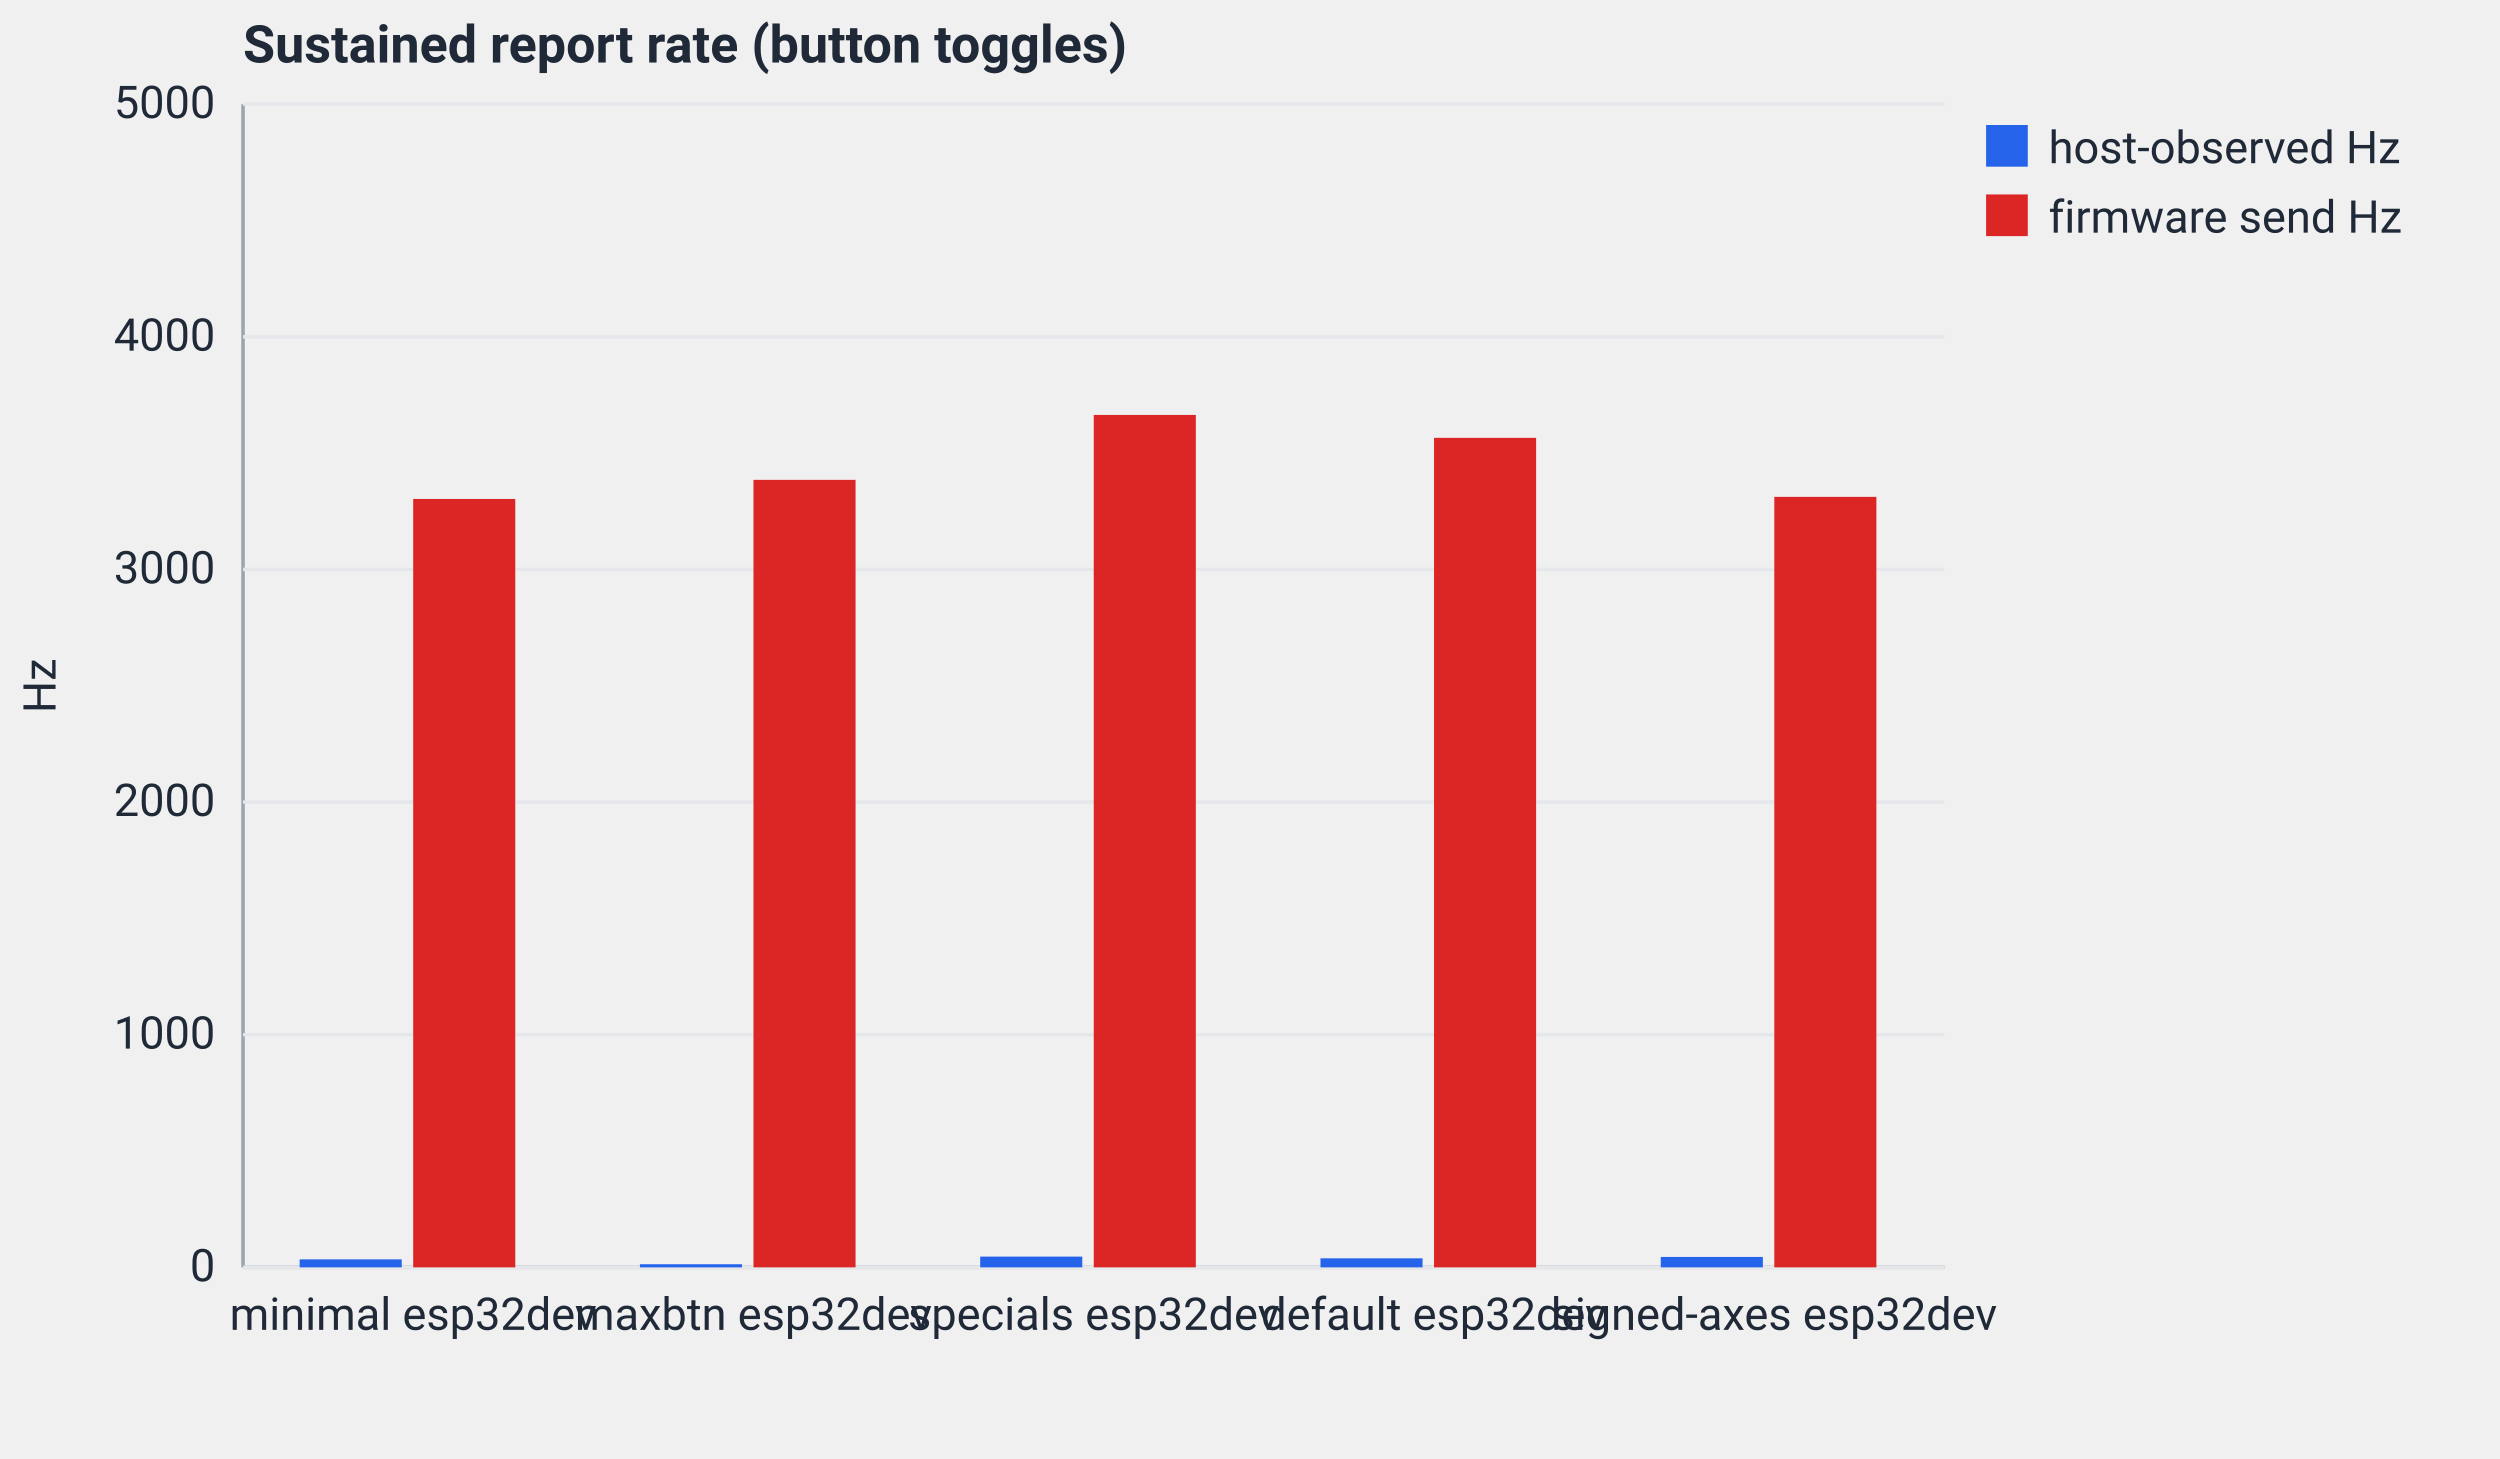
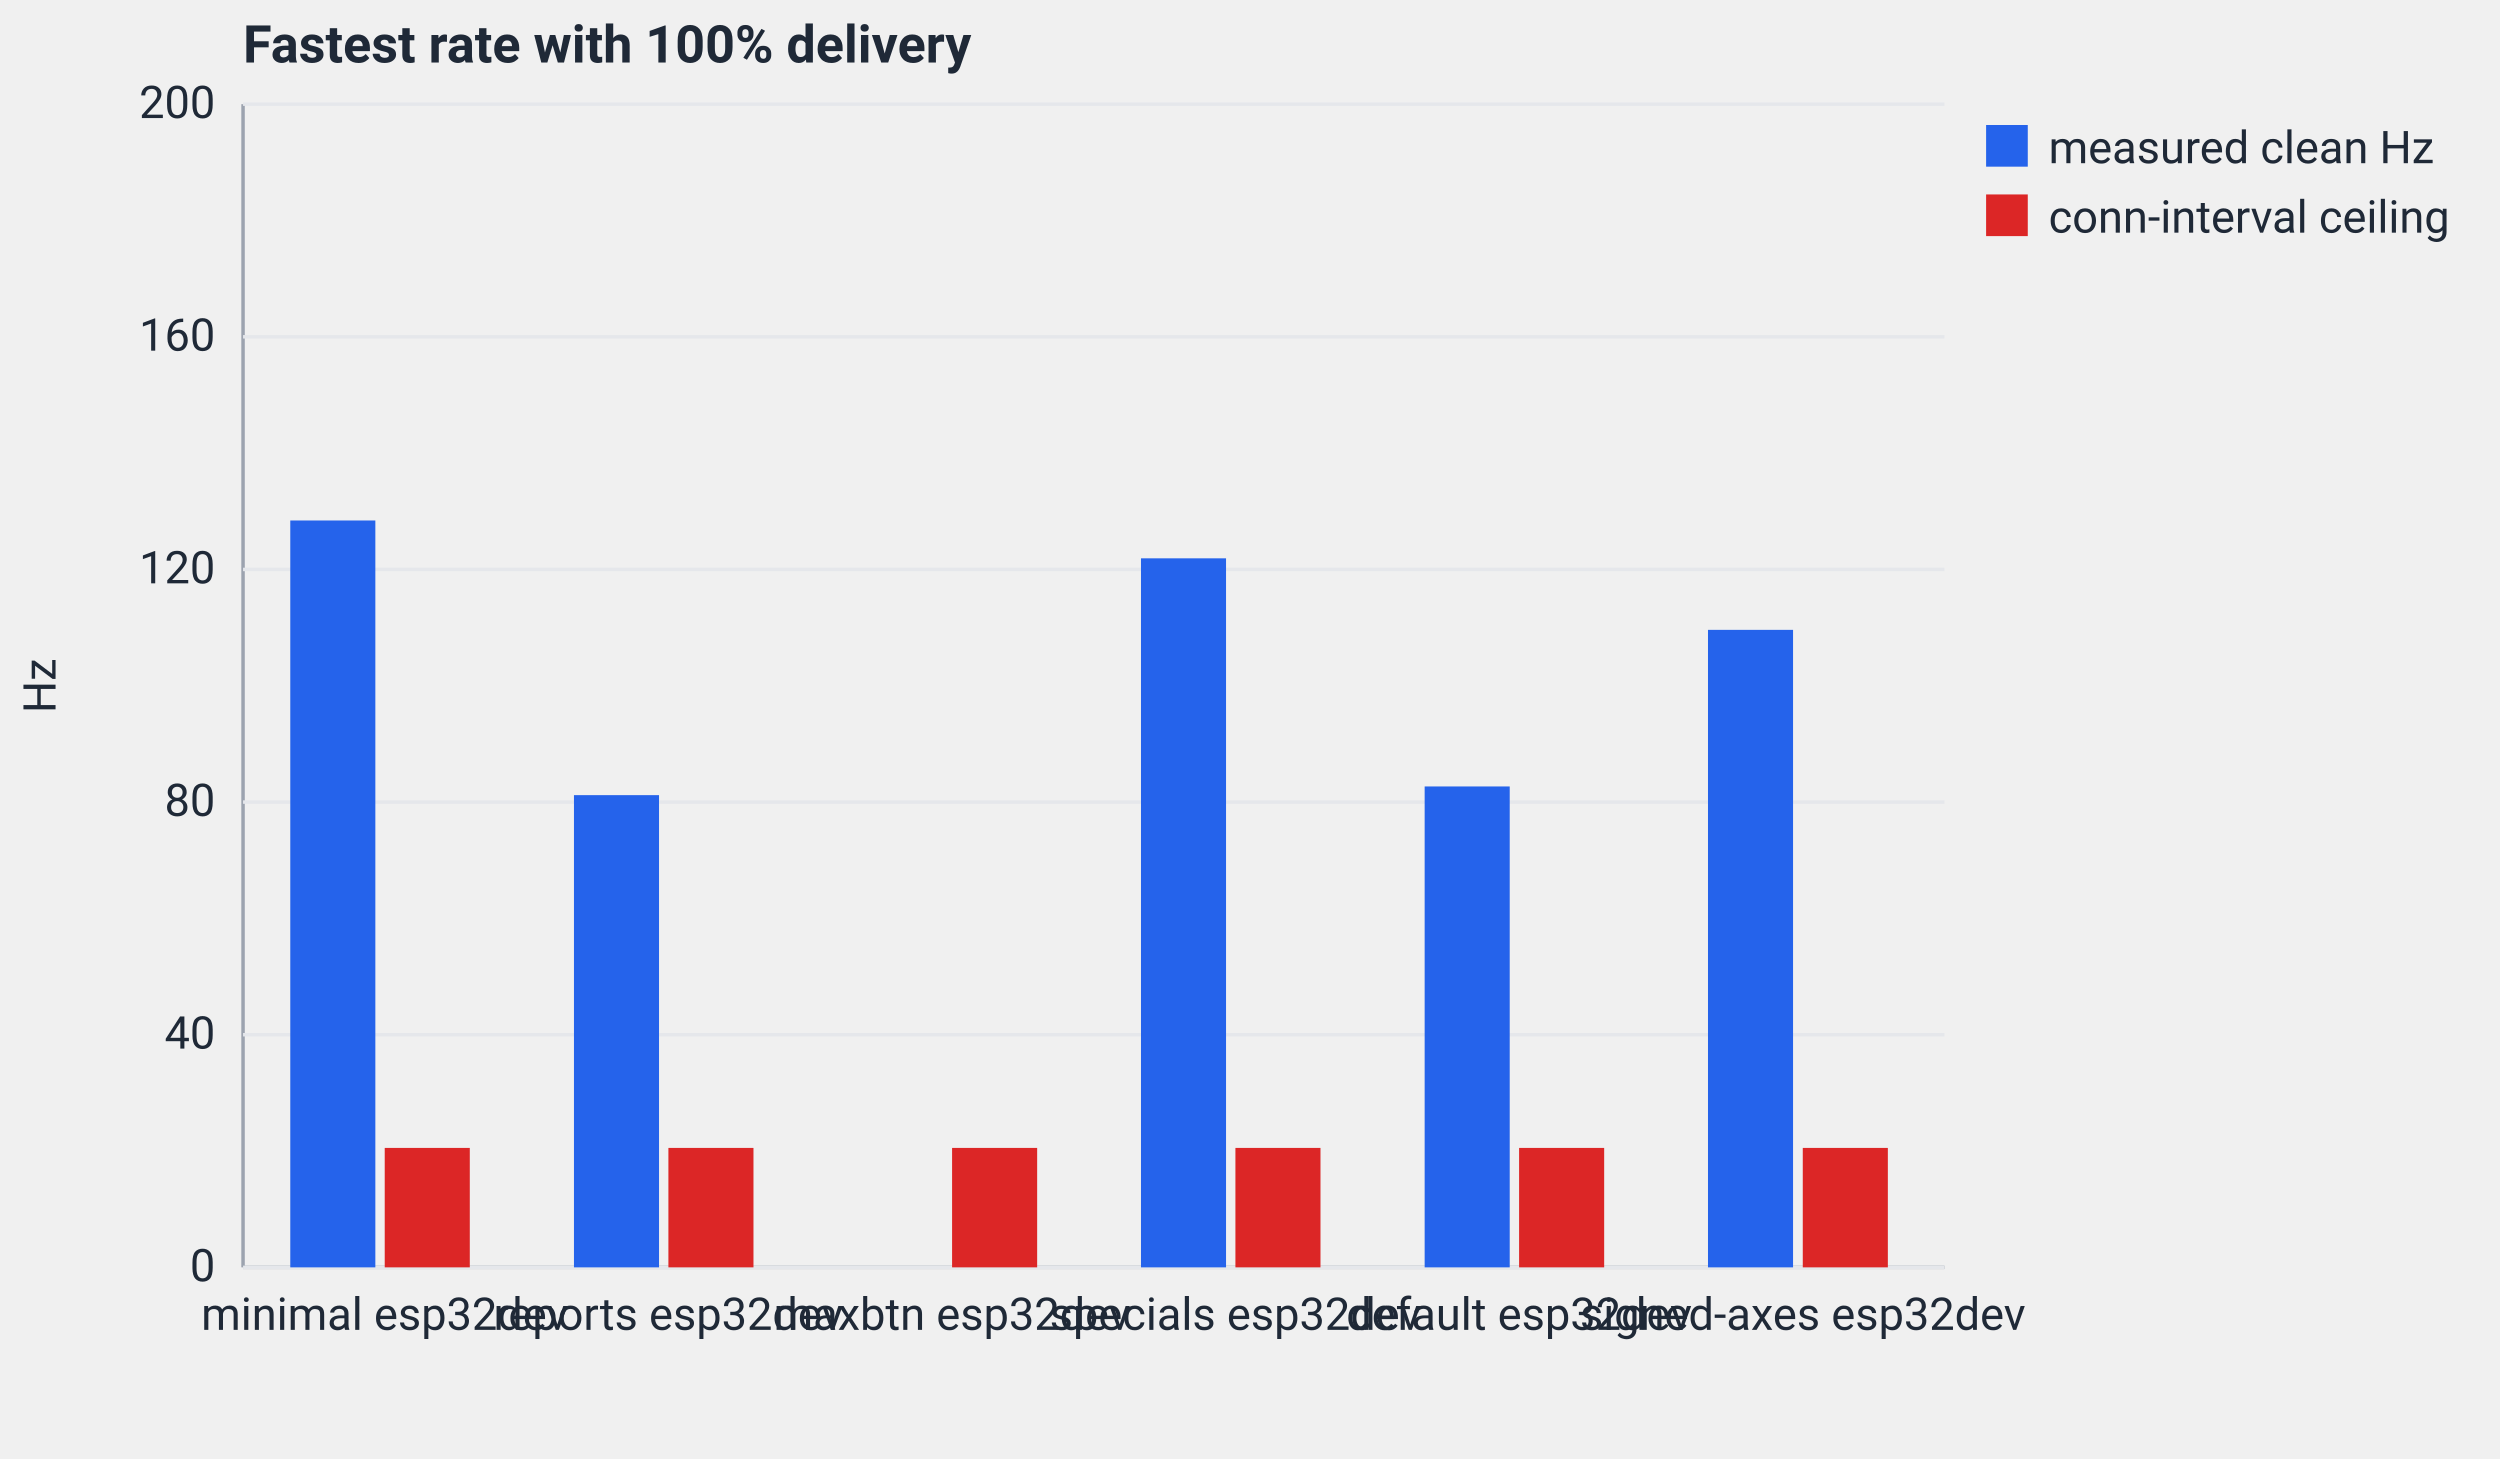
<svg xmlns="http://www.w3.org/2000/svg" viewBox="0 0 720 420" font-family="sans-serif">
  <style>
  text{font:13px -apple-system,Segoe UI,Roboto,sans-serif;fill:#1f2937}
  .ax{stroke:#9ca3af;stroke-width:1}
  .grid{stroke:#e5e7eb;stroke-width:1}
  .ttl{font-size:15px;font-weight:600}
  @media (prefers-color-scheme:dark){
    text{fill:#e5e7eb}.ax{stroke:#6b7280}.grid{stroke:#374151}
    svg{background:#111827}
  }
</style>
  <rect width="720" height="420" fill="white" fill-opacity="0" />
-   <text class="ttl" x="70" y="18">Sustained report rate (button toggles)</text>
+   <text class="ttl" x="70" y="18">Fastest rate with 100% delivery</text>
  <line class="ax" x1="70" y1="365" x2="560" y2="365" />
  <line class="ax" x1="70" y1="365" x2="70" y2="30" />
  <line class="grid" x1="70" y1="365.0" x2="560" y2="365.0" />
  <text x="62" y="369.0" text-anchor="end">0</text>
  <line class="grid" x1="70" y1="298.0" x2="560" y2="298.0" />
-   <text x="62" y="302.0" text-anchor="end">1000</text>
+   <text x="62" y="302.0" text-anchor="end">40</text>
  <line class="grid" x1="70" y1="231.0" x2="560" y2="231.0" />
-   <text x="62" y="235.0" text-anchor="end">2000</text>
+   <text x="62" y="235.0" text-anchor="end">80</text>
  <line class="grid" x1="70" y1="164.0" x2="560" y2="164.0" />
-   <text x="62" y="168.0" text-anchor="end">3000</text>
+   <text x="62" y="168.0" text-anchor="end">120</text>
  <line class="grid" x1="70" y1="97.0" x2="560" y2="97.0" />
-   <text x="62" y="101.0" text-anchor="end">4000</text>
+   <text x="62" y="101.0" text-anchor="end">160</text>
  <line class="grid" x1="70" y1="30.0" x2="560" y2="30.0" />
-   <text x="62" y="34.0" text-anchor="end">5000</text>
+   <text x="62" y="34.0" text-anchor="end">200</text>
  <text x="315.0" y="408" text-anchor="middle" />
  <text transform="translate(16,197.5) rotate(-90)" text-anchor="middle">Hz</text>
-   <rect x="86.3" y="362.7" width="29.4" height="2.3" fill="#2563eb" />
-   <rect x="119.0" y="143.7" width="29.4" height="221.3" fill="#dc2626" />
-   <text x="119.0" y="383" text-anchor="middle">minimal esp32dev</text>
-   <rect x="184.3" y="364.1" width="29.4" height="0.9" fill="#2563eb" />
-   <rect x="217.0" y="138.2" width="29.4" height="226.8" fill="#dc2626" />
-   <text x="217.0" y="383" text-anchor="middle">maxbtn esp32dev</text>
-   <rect x="282.3" y="361.9" width="29.4" height="3.1" fill="#2563eb" />
-   <rect x="315.0" y="119.5" width="29.4" height="245.5" fill="#dc2626" />
-   <text x="315.0" y="383" text-anchor="middle">specials esp32dev</text>
-   <rect x="380.3" y="362.4" width="29.4" height="2.6" fill="#2563eb" />
-   <rect x="413.0" y="126.1" width="29.4" height="238.9" fill="#dc2626" />
-   <text x="413.0" y="383" text-anchor="middle">default esp32dev</text>
-   <rect x="478.3" y="362.0" width="29.4" height="3.0" fill="#2563eb" />
-   <rect x="511.0" y="143.1" width="29.4" height="221.9" fill="#dc2626" />
-   <text x="511.0" y="383" text-anchor="middle">signed-axes esp32dev</text>
+   <rect x="83.6" y="149.9" width="24.5" height="215.1" fill="#2563eb" />
+   <rect x="110.8" y="330.6" width="24.5" height="34.4" fill="#dc2626" />
+   <text x="110.8" y="383" text-anchor="middle">minimal esp32dev</text>
+   <rect x="165.3" y="229.0" width="24.5" height="136.0" fill="#2563eb" />
+   <rect x="192.5" y="330.6" width="24.5" height="34.4" fill="#dc2626" />
+   <text x="192.5" y="383" text-anchor="middle">reports esp32dev</text>
+   <rect x="274.2" y="330.6" width="24.5" height="34.4" fill="#dc2626" />
+   <text x="274.2" y="383" text-anchor="middle">maxbtn esp32dev</text>
+   <rect x="328.6" y="160.8" width="24.5" height="204.2" fill="#2563eb" />
+   <rect x="355.8" y="330.6" width="24.5" height="34.4" fill="#dc2626" />
+   <text x="355.8" y="383" text-anchor="middle">specials esp32dev</text>
+   <rect x="410.3" y="226.5" width="24.5" height="138.5" fill="#2563eb" />
+   <rect x="437.5" y="330.6" width="24.5" height="34.4" fill="#dc2626" />
+   <text x="437.5" y="383" text-anchor="middle">default esp32dev</text>
+   <rect x="491.9" y="181.4" width="24.5" height="183.6" fill="#2563eb" />
+   <rect x="519.2" y="330.6" width="24.5" height="34.4" fill="#dc2626" />
+   <text x="519.2" y="383" text-anchor="middle">signed-axes esp32dev</text>
  <rect x="572" y="36" width="12" height="12" fill="#2563eb" />
-   <text x="590" y="47">host-observed Hz</text>
+   <text x="590" y="47">measured clean Hz</text>
  <rect x="572" y="56" width="12" height="12" fill="#dc2626" />
-   <text x="590" y="67">firmware send Hz</text>
+   <text x="590" y="67">conn-interval ceiling</text>
</svg>
